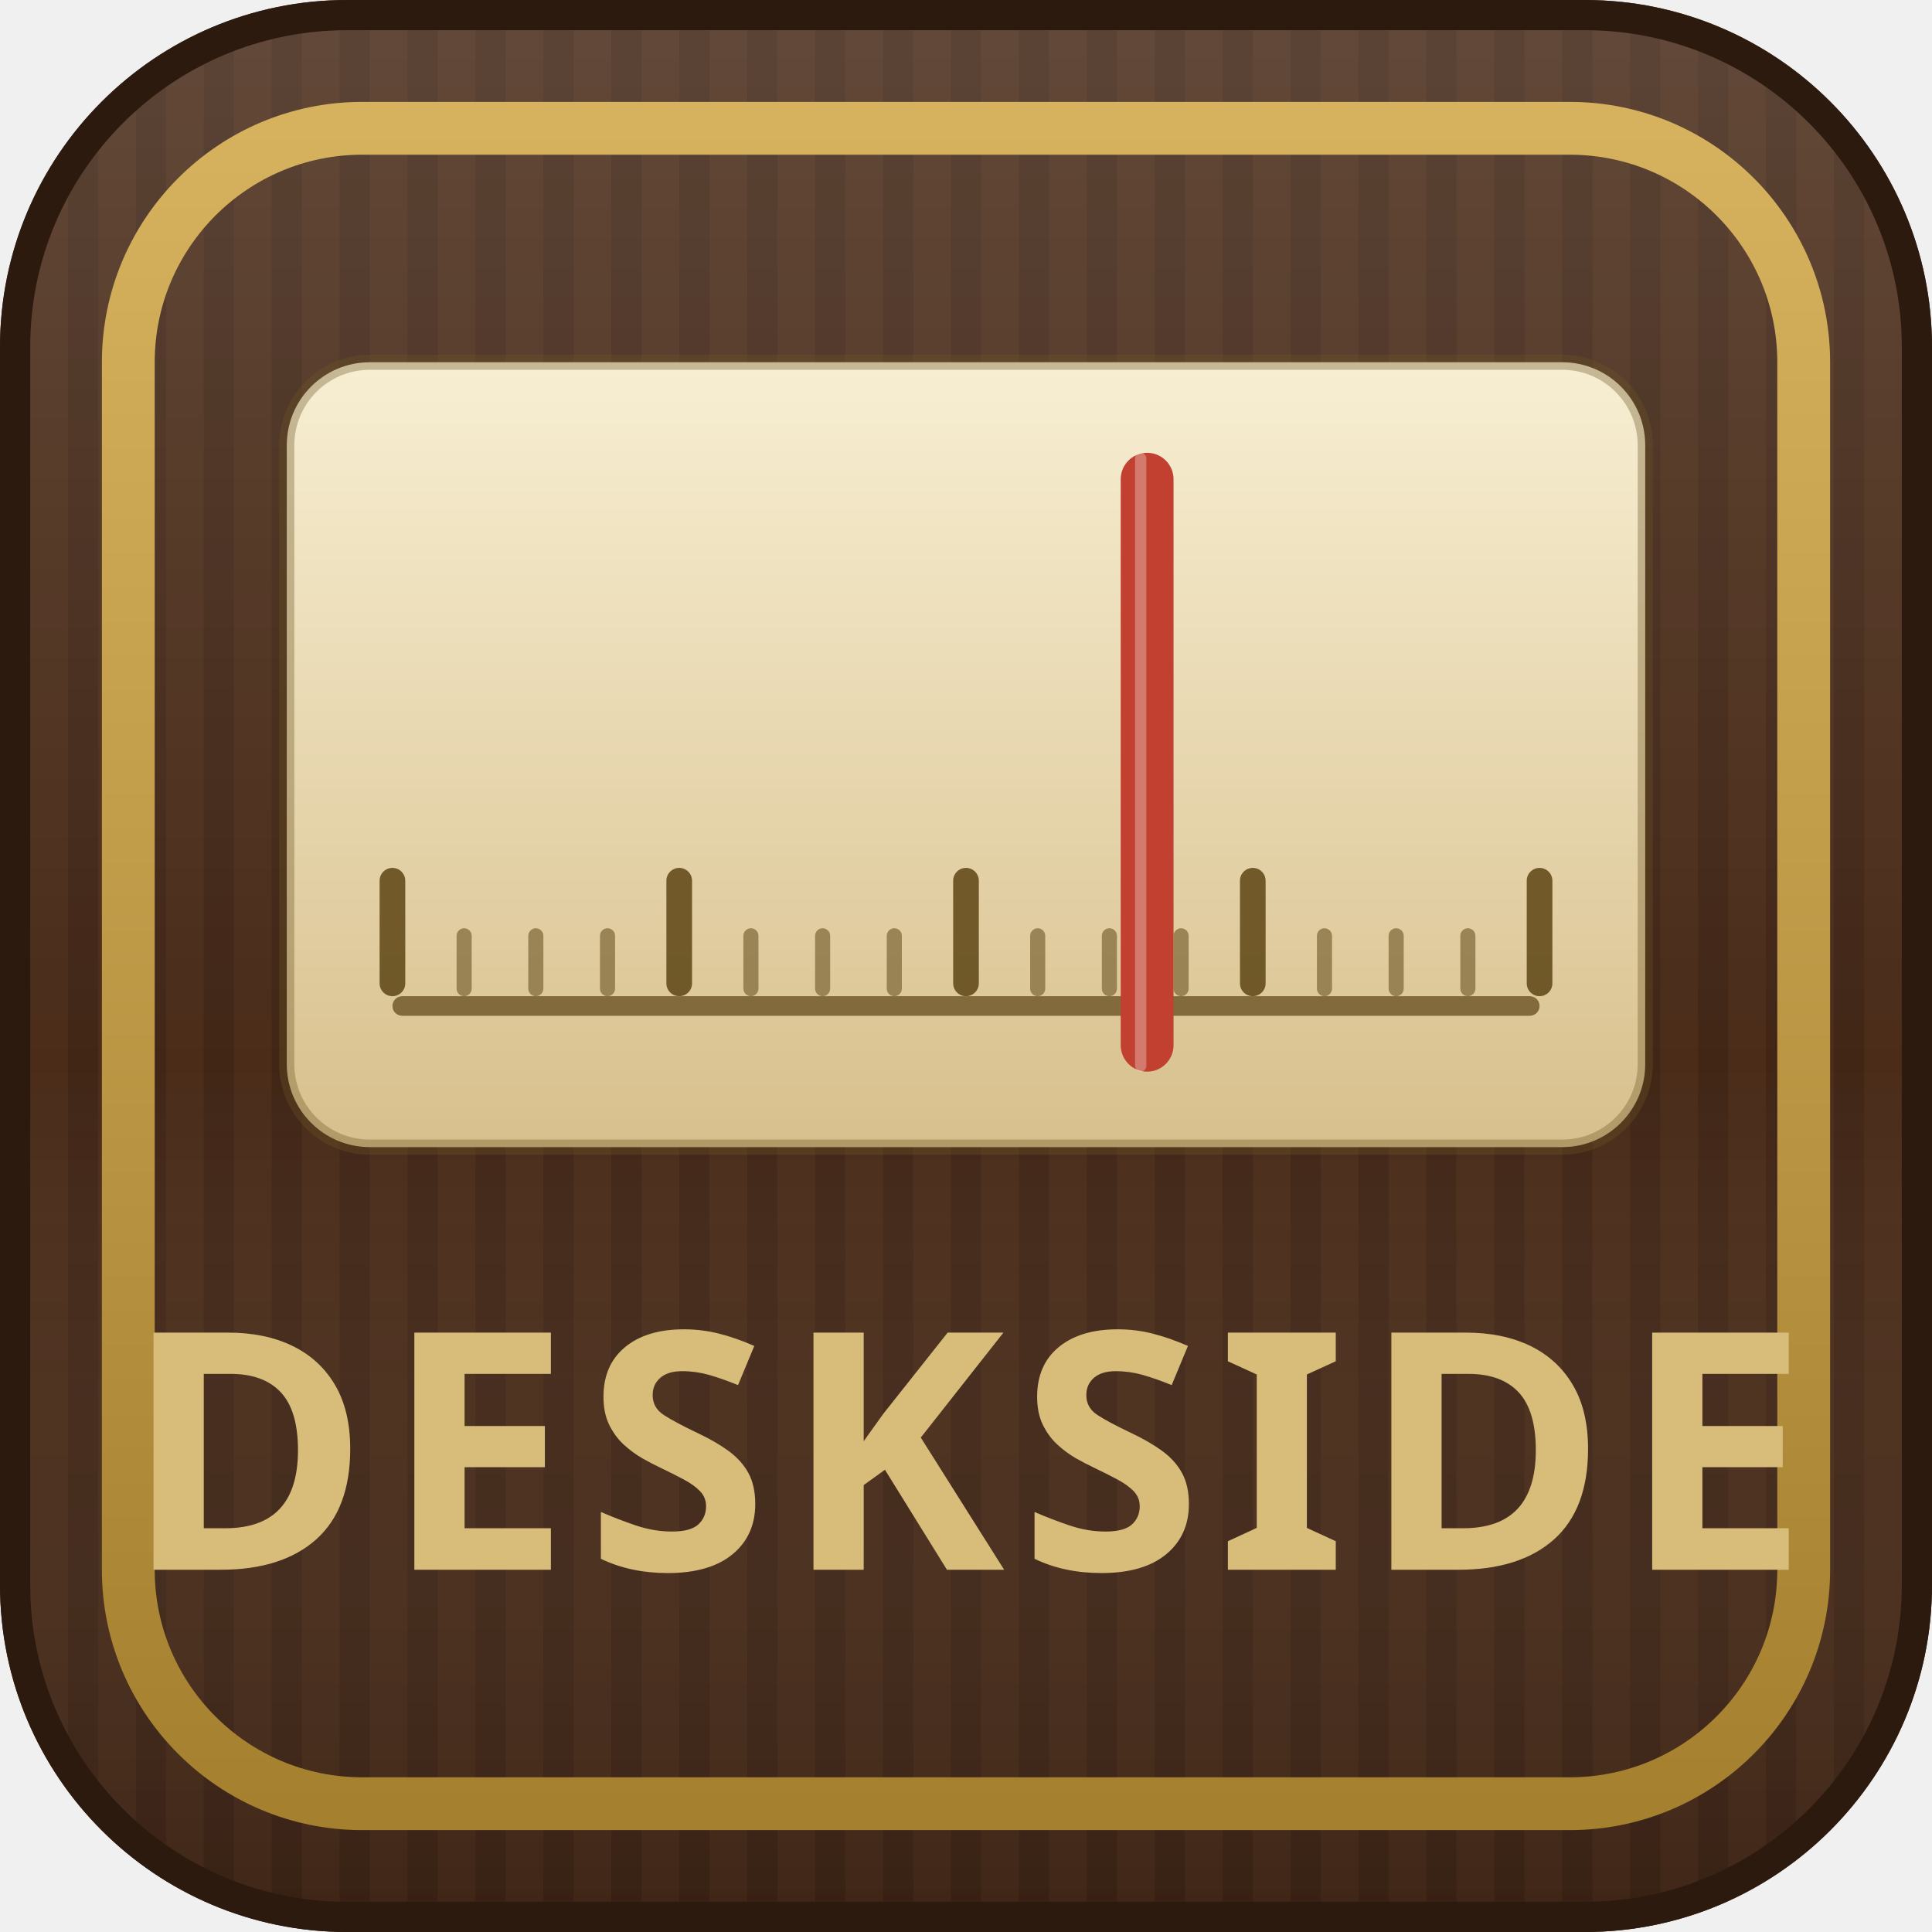
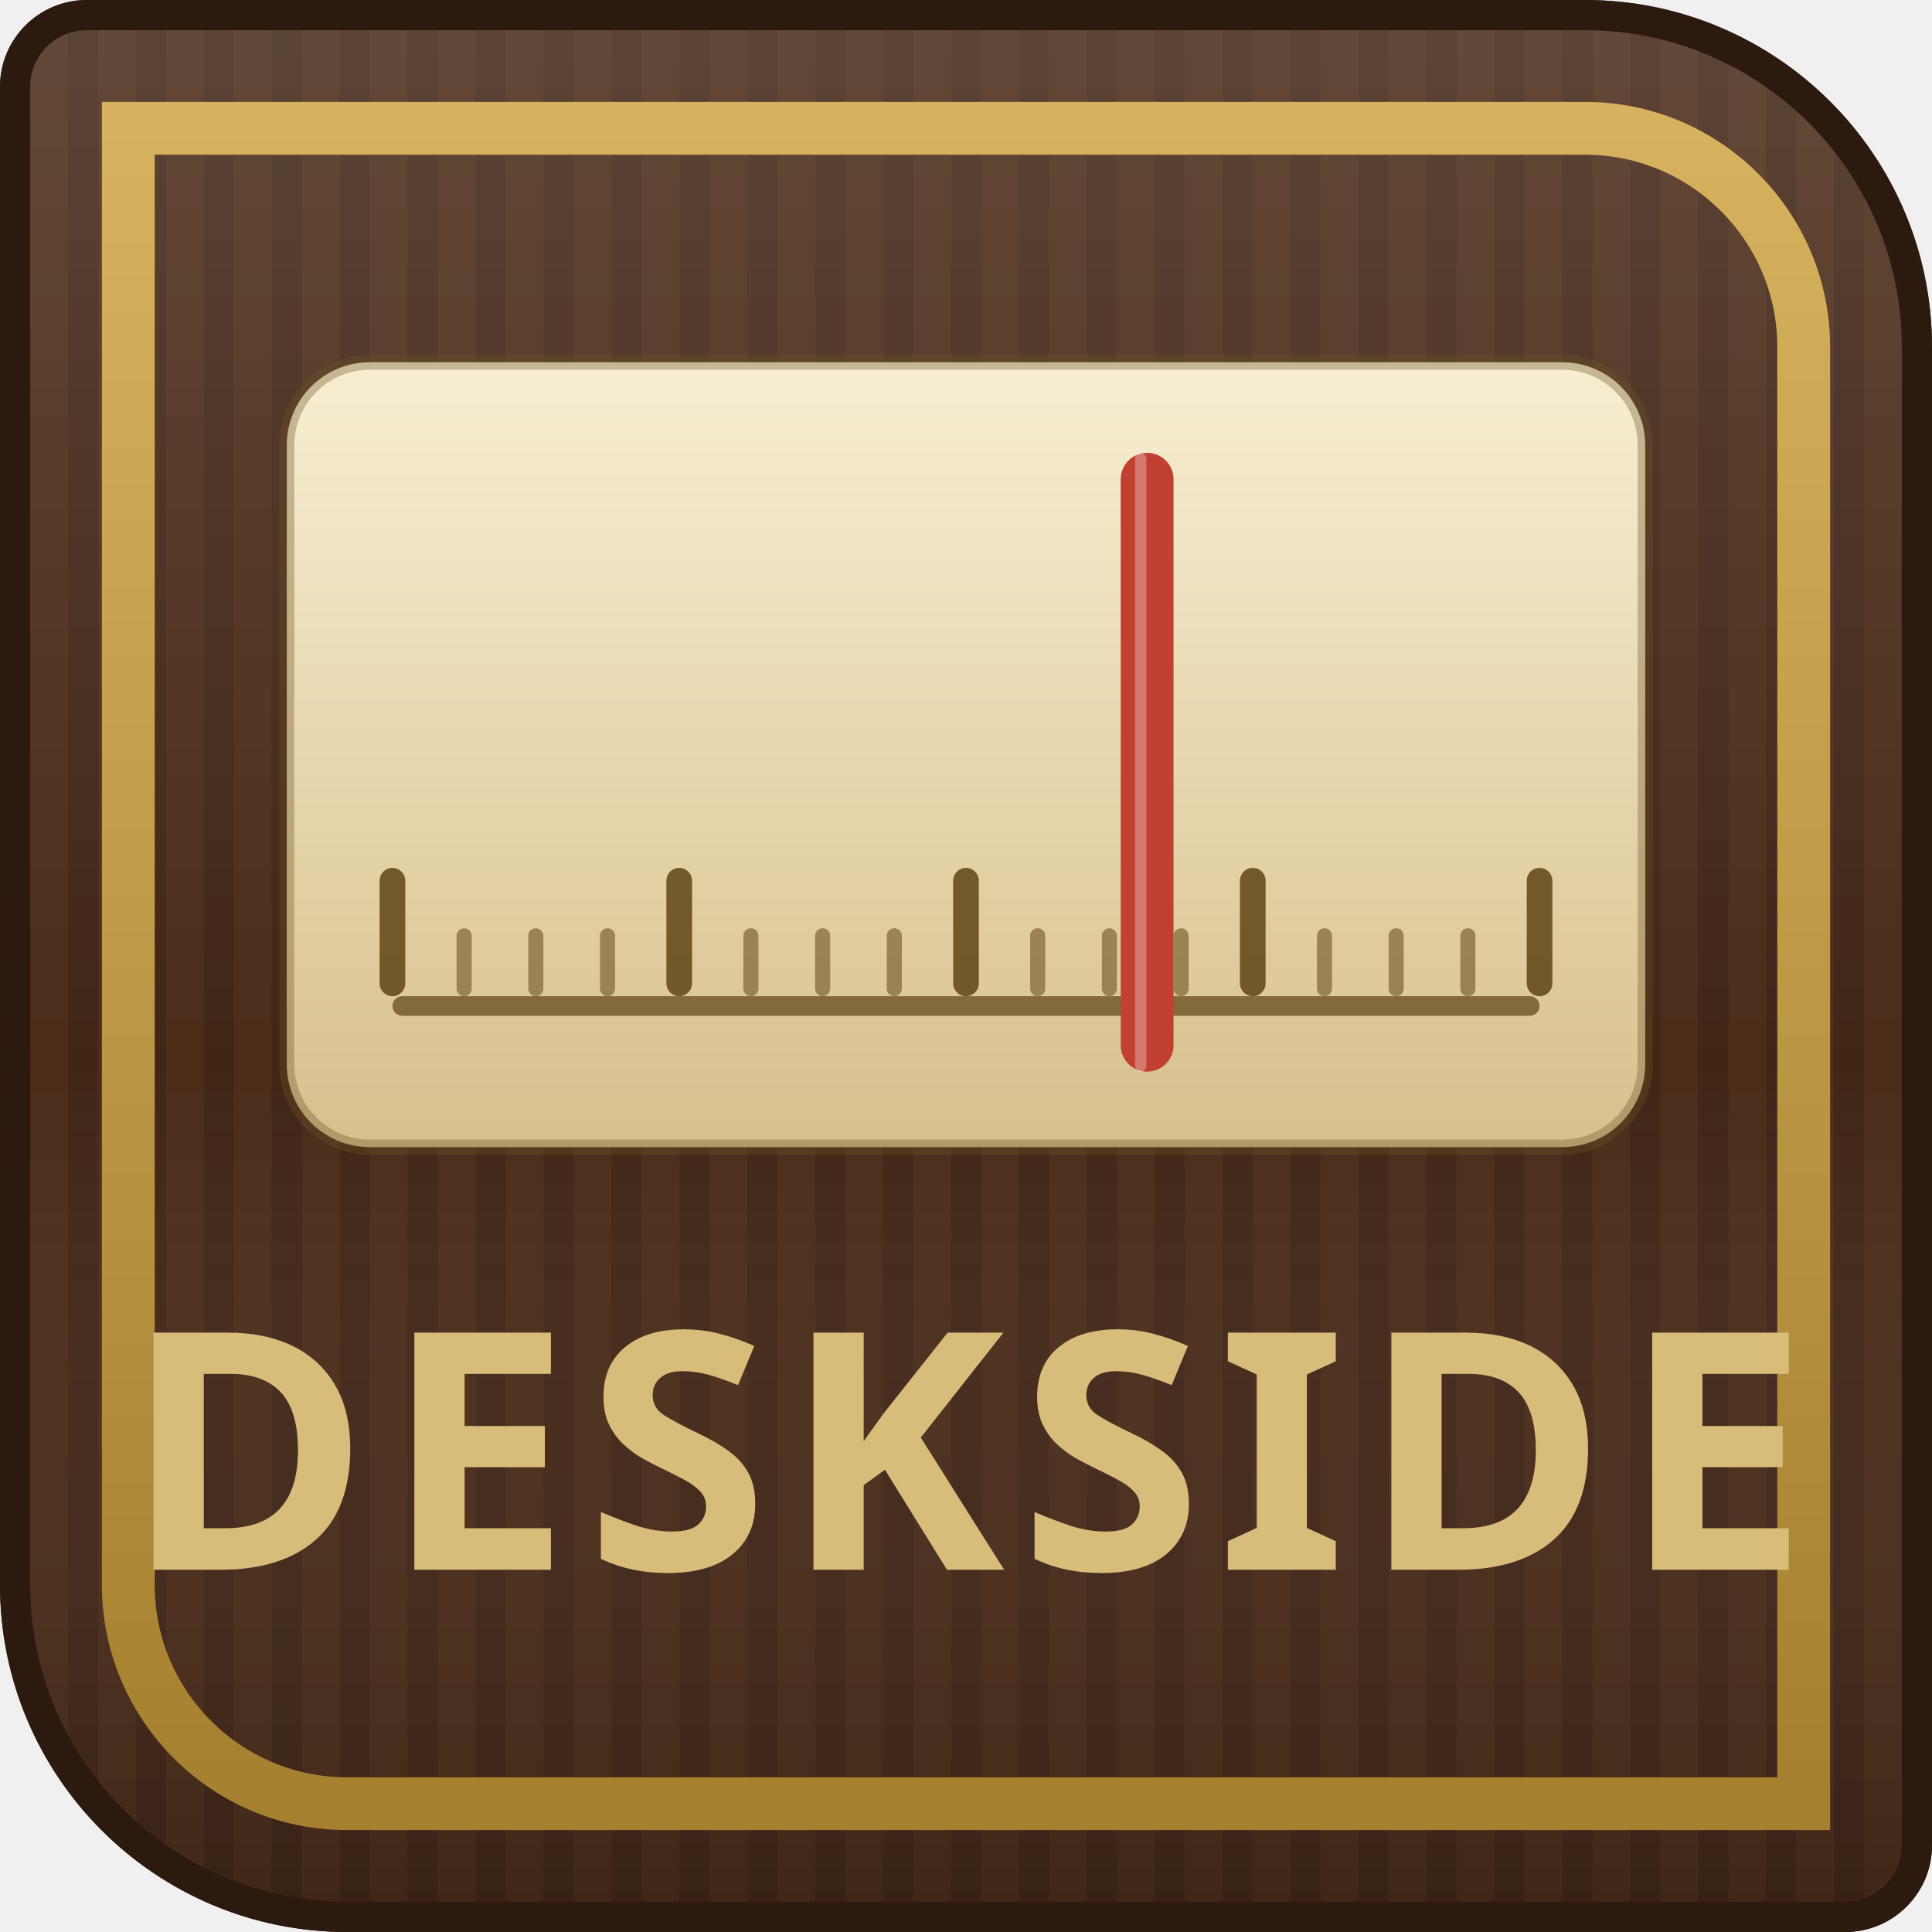
<svg xmlns="http://www.w3.org/2000/svg" viewBox="0 0 256 256" width="256" height="256" role="img" aria-label="Deskside Radio">
  <defs>
-     <linearGradient id="glass" x1="0" y1="0" x2="0" y2="1">
-       <stop offset="0" stop-color="#f7eed2" />
-       <stop offset="1" stop-color="#d8c08d" />
-     </linearGradient>
-     <linearGradient id="sheen" x1="0" y1="0" x2="0" y2="1">
-       <stop offset="0" stop-color="#ffffff" stop-opacity=".14" />
-       <stop offset=".55" stop-color="#ffffff" stop-opacity="0" />
-       <stop offset="1" stop-color="#000000" stop-opacity=".18" />
-     </linearGradient>
-     <linearGradient id="bezel" x1="0" y1="0" x2="0" y2="1">
-       <stop offset="0" stop-color="#d6b25e" />
-       <stop offset="1" stop-color="#a5802f" />
-     </linearGradient>
-     <pattern id="grain" width="9" height="9" patternUnits="userSpaceOnUse">
-       <rect width="9" height="9" fill="#4a2c19" />
-       <rect width="4" height="9" fill="#412616" />
-     </pattern>
+     <clipPath id="plate-clip">
+       <path d="M11.5,0 H210 A46,46 0 0 1 256,46 V244.5 A11.5,11.5 0 0 1 244.5,256 H46 A46,46 0 0 1 0,210 V11.5 A11.5,11.5 0 0 1 11.5,0 Z" />
+     </clipPath>
  </defs>
-   <rect x="0" y="0" width="256" height="256" rx="46" fill="url(#grain)" />
-   <rect x="0" y="0" width="256" height="256" rx="46" fill="url(#sheen)" />
-   <rect x="2" y="2" width="252" height="252" rx="44" fill="none" stroke="#2c1a0f" stroke-width="4" />
-   <rect x="17" y="17" width="222" height="222" rx="31" fill="none" stroke="url(#bezel)" stroke-width="7" />
-   <rect x="38" y="48" width="180" height="104" rx="11" fill="url(#glass)" />
-   <rect x="38" y="48" width="180" height="104" rx="11" fill="none" stroke="#6b5324" stroke-opacity=".35" stroke-width="2" />
-   <rect x="52" y="132" width="152" height="2.6" rx="1.3" fill="#6b5324" opacity=".8" />
-   <rect x="50.30" y="115.00" width="3.4" height="17" rx="1.70" fill="#6b5324" opacity="0.95" />
-   <rect x="60.50" y="123.00" width="2" height="9" rx="1.00" fill="#6b5324" opacity="0.6" />
-   <rect x="70.00" y="123.00" width="2" height="9" rx="1.00" fill="#6b5324" opacity="0.6" />
-   <rect x="79.50" y="123.00" width="2" height="9" rx="1.00" fill="#6b5324" opacity="0.6" />
-   <rect x="88.30" y="115.00" width="3.4" height="17" rx="1.70" fill="#6b5324" opacity="0.95" />
-   <rect x="98.50" y="123.00" width="2" height="9" rx="1.00" fill="#6b5324" opacity="0.6" />
-   <rect x="108.00" y="123.00" width="2" height="9" rx="1.00" fill="#6b5324" opacity="0.6" />
-   <rect x="117.50" y="123.00" width="2" height="9" rx="1.00" fill="#6b5324" opacity="0.6" />
-   <rect x="126.30" y="115.00" width="3.4" height="17" rx="1.70" fill="#6b5324" opacity="0.95" />
-   <rect x="136.50" y="123.00" width="2" height="9" rx="1.00" fill="#6b5324" opacity="0.6" />
-   <rect x="146.00" y="123.00" width="2" height="9" rx="1.00" fill="#6b5324" opacity="0.6" />
-   <rect x="155.50" y="123.00" width="2" height="9" rx="1.00" fill="#6b5324" opacity="0.6" />
-   <rect x="164.30" y="115.00" width="3.4" height="17" rx="1.70" fill="#6b5324" opacity="0.95" />
-   <rect x="174.50" y="123.00" width="2" height="9" rx="1.00" fill="#6b5324" opacity="0.6" />
-   <rect x="184.00" y="123.00" width="2" height="9" rx="1.00" fill="#6b5324" opacity="0.6" />
-   <rect x="193.50" y="123.00" width="2" height="9" rx="1.00" fill="#6b5324" opacity="0.6" />
-   <rect x="202.30" y="115.00" width="3.4" height="17" rx="1.70" fill="#6b5324" opacity="0.95" />
-   <rect x="148.5" y="60" width="7" height="82.0" rx="3.5" fill="#c1402f" />
-   <rect x="150.4" y="60" width="1.5" height="82.0" rx="0.8" fill="#ffffff" opacity=".3" />
-   <text x="128" y="208" text-anchor="middle" fill="#d8bd7a" font-family="Big Shoulders Display, Barlow Condensed, Arial Narrow, Impact, sans-serif" font-size="44" font-weight="800" letter-spacing="2">DESKSIDE</text>
+   <g clip-path="url(#plate-clip)">
+     <defs>
+       <linearGradient id="glass" x1="0" y1="0" x2="0" y2="1">
+         <stop offset="0" stop-color="#f7eed2" />
+         <stop offset="1" stop-color="#d8c08d" />
+       </linearGradient>
+       <linearGradient id="sheen" x1="0" y1="0" x2="0" y2="1">
+         <stop offset="0" stop-color="#ffffff" stop-opacity=".14" />
+         <stop offset=".55" stop-color="#ffffff" stop-opacity="0" />
+         <stop offset="1" stop-color="#000000" stop-opacity=".18" />
+       </linearGradient>
+       <linearGradient id="bezel" x1="0" y1="0" x2="0" y2="1">
+         <stop offset="0" stop-color="#d6b25e" />
+         <stop offset="1" stop-color="#a5802f" />
+       </linearGradient>
+       <pattern id="grain" width="9" height="9" patternUnits="userSpaceOnUse">
+         <rect width="9" height="9" fill="#4a2c19" />
+         <rect width="4" height="9" fill="#412616" />
+       </pattern>
+     </defs>
+     <path d="M11.5,0 H210 A46,46 0 0 1 256,46 V244.5 A11.5,11.5 0 0 1 244.5,256 H46 A46,46 0 0 1 0,210 V11.5 A11.5,11.5 0 0 1 11.5,0 Z" fill="url(#grain)" />
+     <path d="M11.5,0 H210 A46,46 0 0 1 256,46 V244.5 A11.5,11.5 0 0 1 244.5,256 H46 A46,46 0 0 1 0,210 V11.5 A11.5,11.5 0 0 1 11.5,0 Z" fill="url(#sheen)" />
+     <path d="M11.5,2 H210 A44,44 0 0 1 254,46 V244.5 A9.5,9.5 0 0 1 244.5,254 H46 A44,44 0 0 1 2,210 V11.5 A9.5,9.5 0 0 1 11.5,2 Z" fill="none" stroke="#2c1a0f" stroke-width="4" />
+     <path d="M17,17 H210 A29,29 0 0 1 239,46 V239 A0,0 0 0 1 239,239 H46 A29,29 0 0 1 17,210 V17 A0,0 0 0 1 17,17 Z" fill="none" stroke="url(#bezel)" stroke-width="7" />
+     <rect x="38" y="48" width="180" height="104" rx="11" fill="url(#glass)" />
+     <rect x="38" y="48" width="180" height="104" rx="11" fill="none" stroke="#6b5324" stroke-opacity=".35" stroke-width="2" />
+     <rect x="52" y="132" width="152" height="2.6" rx="1.3" fill="#6b5324" opacity=".8" />
+     <rect x="50.30" y="115.00" width="3.4" height="17" rx="1.70" fill="#6b5324" opacity="0.95" />
+     <rect x="60.50" y="123.00" width="2" height="9" rx="1.00" fill="#6b5324" opacity="0.6" />
+     <rect x="70.00" y="123.00" width="2" height="9" rx="1.00" fill="#6b5324" opacity="0.6" />
+     <rect x="79.50" y="123.00" width="2" height="9" rx="1.00" fill="#6b5324" opacity="0.6" />
+     <rect x="88.30" y="115.00" width="3.4" height="17" rx="1.70" fill="#6b5324" opacity="0.95" />
+     <rect x="98.50" y="123.00" width="2" height="9" rx="1.00" fill="#6b5324" opacity="0.6" />
+     <rect x="108.00" y="123.00" width="2" height="9" rx="1.00" fill="#6b5324" opacity="0.6" />
+     <rect x="117.50" y="123.00" width="2" height="9" rx="1.00" fill="#6b5324" opacity="0.6" />
+     <rect x="126.30" y="115.00" width="3.4" height="17" rx="1.70" fill="#6b5324" opacity="0.95" />
+     <rect x="136.50" y="123.00" width="2" height="9" rx="1.00" fill="#6b5324" opacity="0.6" />
+     <rect x="146.00" y="123.00" width="2" height="9" rx="1.00" fill="#6b5324" opacity="0.6" />
+     <rect x="155.50" y="123.00" width="2" height="9" rx="1.00" fill="#6b5324" opacity="0.6" />
+     <rect x="164.30" y="115.00" width="3.4" height="17" rx="1.70" fill="#6b5324" opacity="0.95" />
+     <rect x="174.50" y="123.00" width="2" height="9" rx="1.00" fill="#6b5324" opacity="0.6" />
+     <rect x="184.00" y="123.00" width="2" height="9" rx="1.00" fill="#6b5324" opacity="0.6" />
+     <rect x="193.50" y="123.00" width="2" height="9" rx="1.00" fill="#6b5324" opacity="0.6" />
+     <rect x="202.30" y="115.00" width="3.4" height="17" rx="1.70" fill="#6b5324" opacity="0.95" />
+     <rect x="148.5" y="60" width="7" height="82.0" rx="3.5" fill="#c1402f" />
+     <rect x="150.4" y="60" width="1.5" height="82.0" rx="0.8" fill="#ffffff" opacity=".3" />
+     <text x="128" y="208" text-anchor="middle" fill="#d8bd7a" font-family="Big Shoulders Display, Barlow Condensed, Arial Narrow, Impact, sans-serif" font-size="44" font-weight="800" letter-spacing="2">DESKSIDE</text>
+   </g>
</svg>
